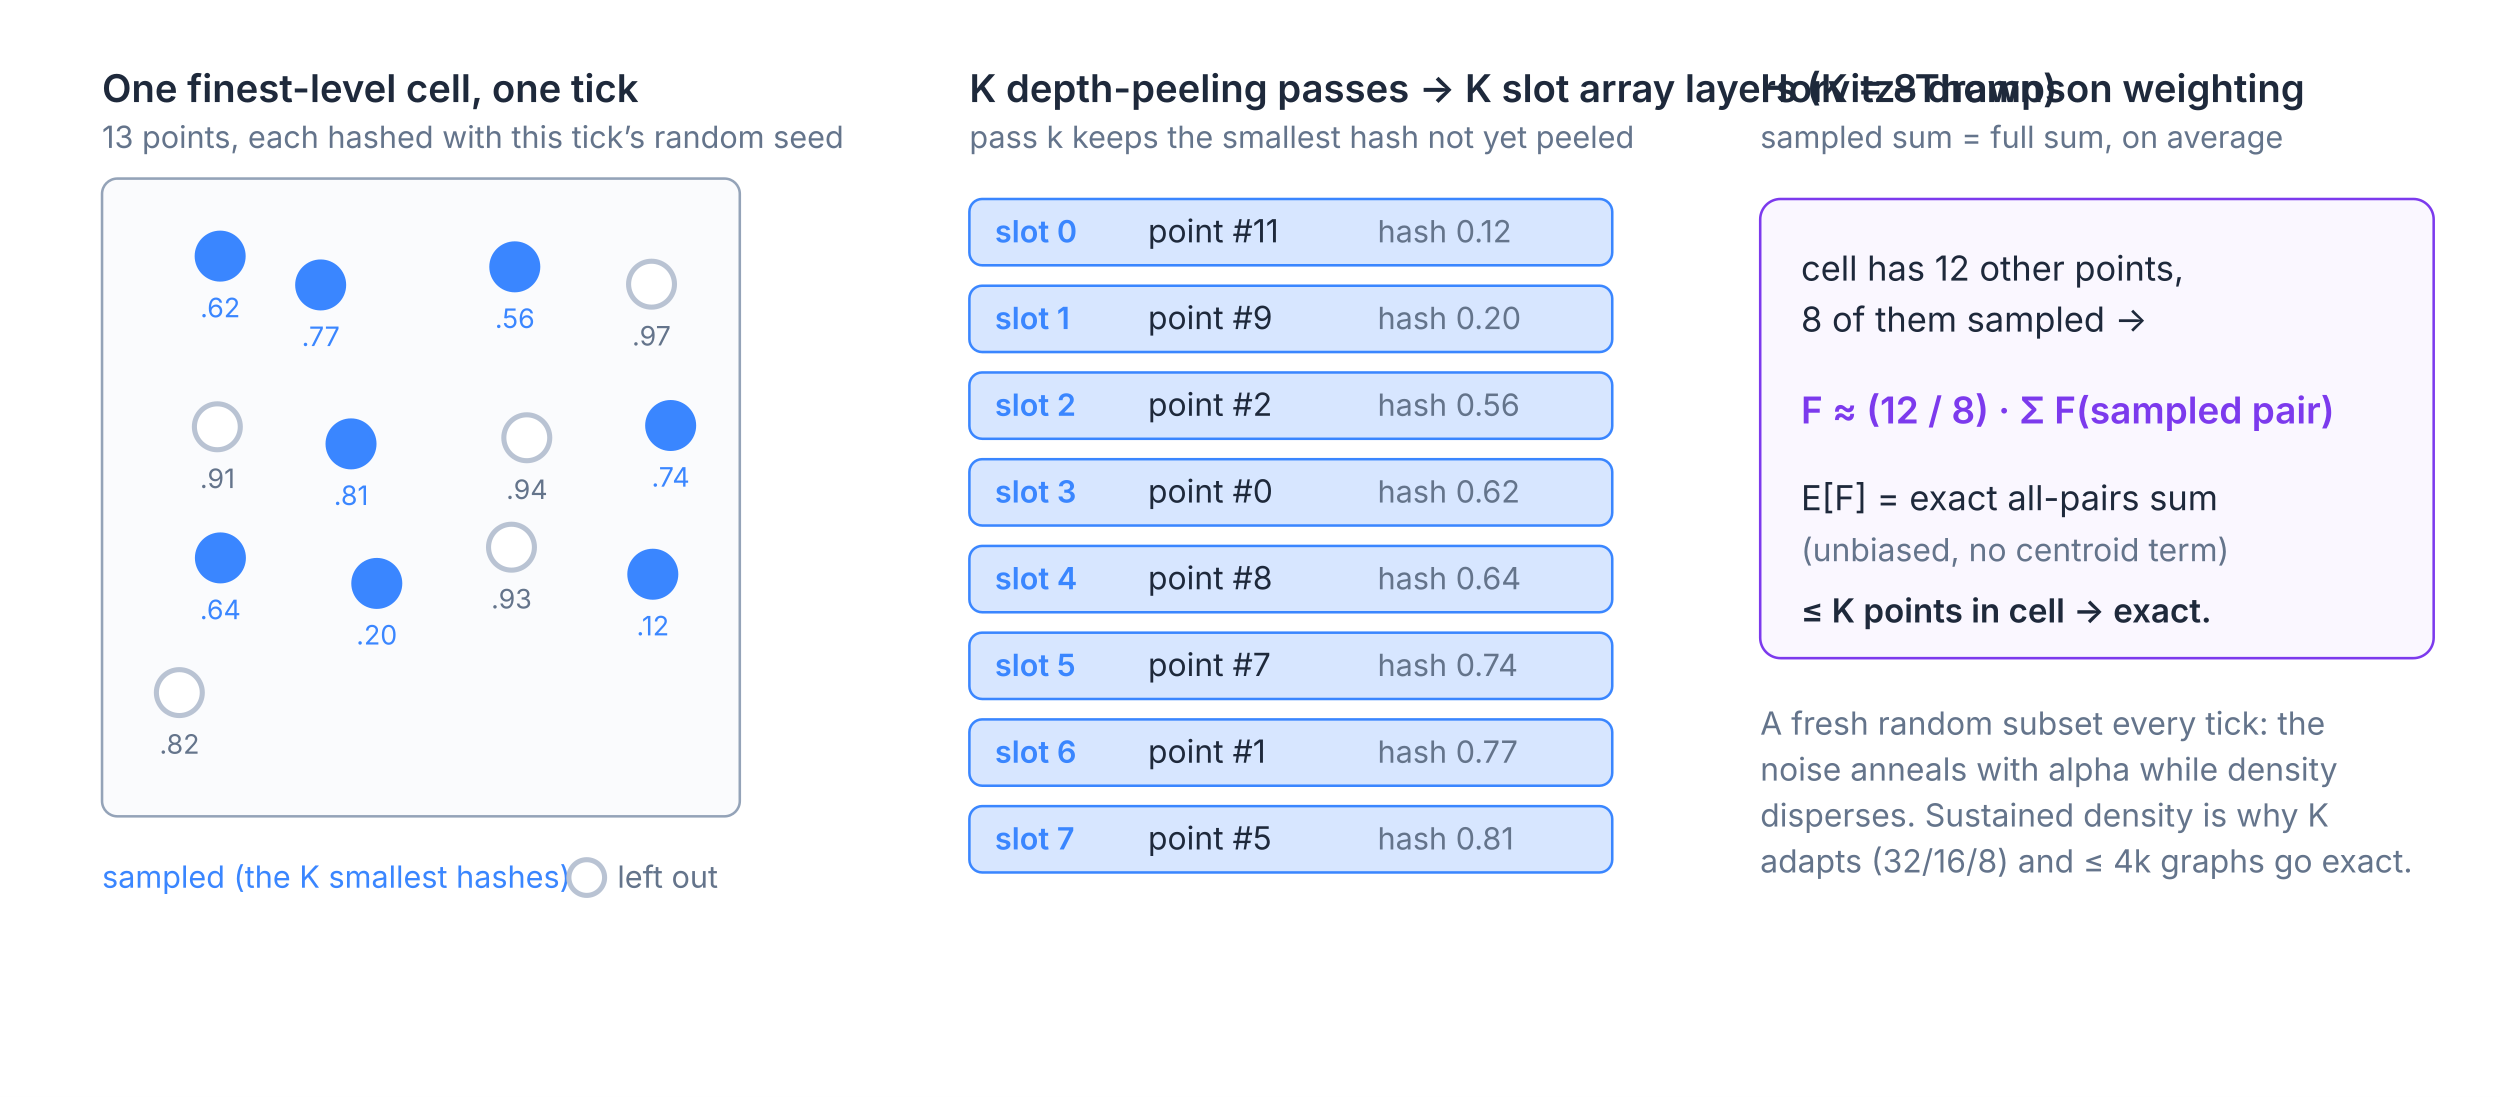
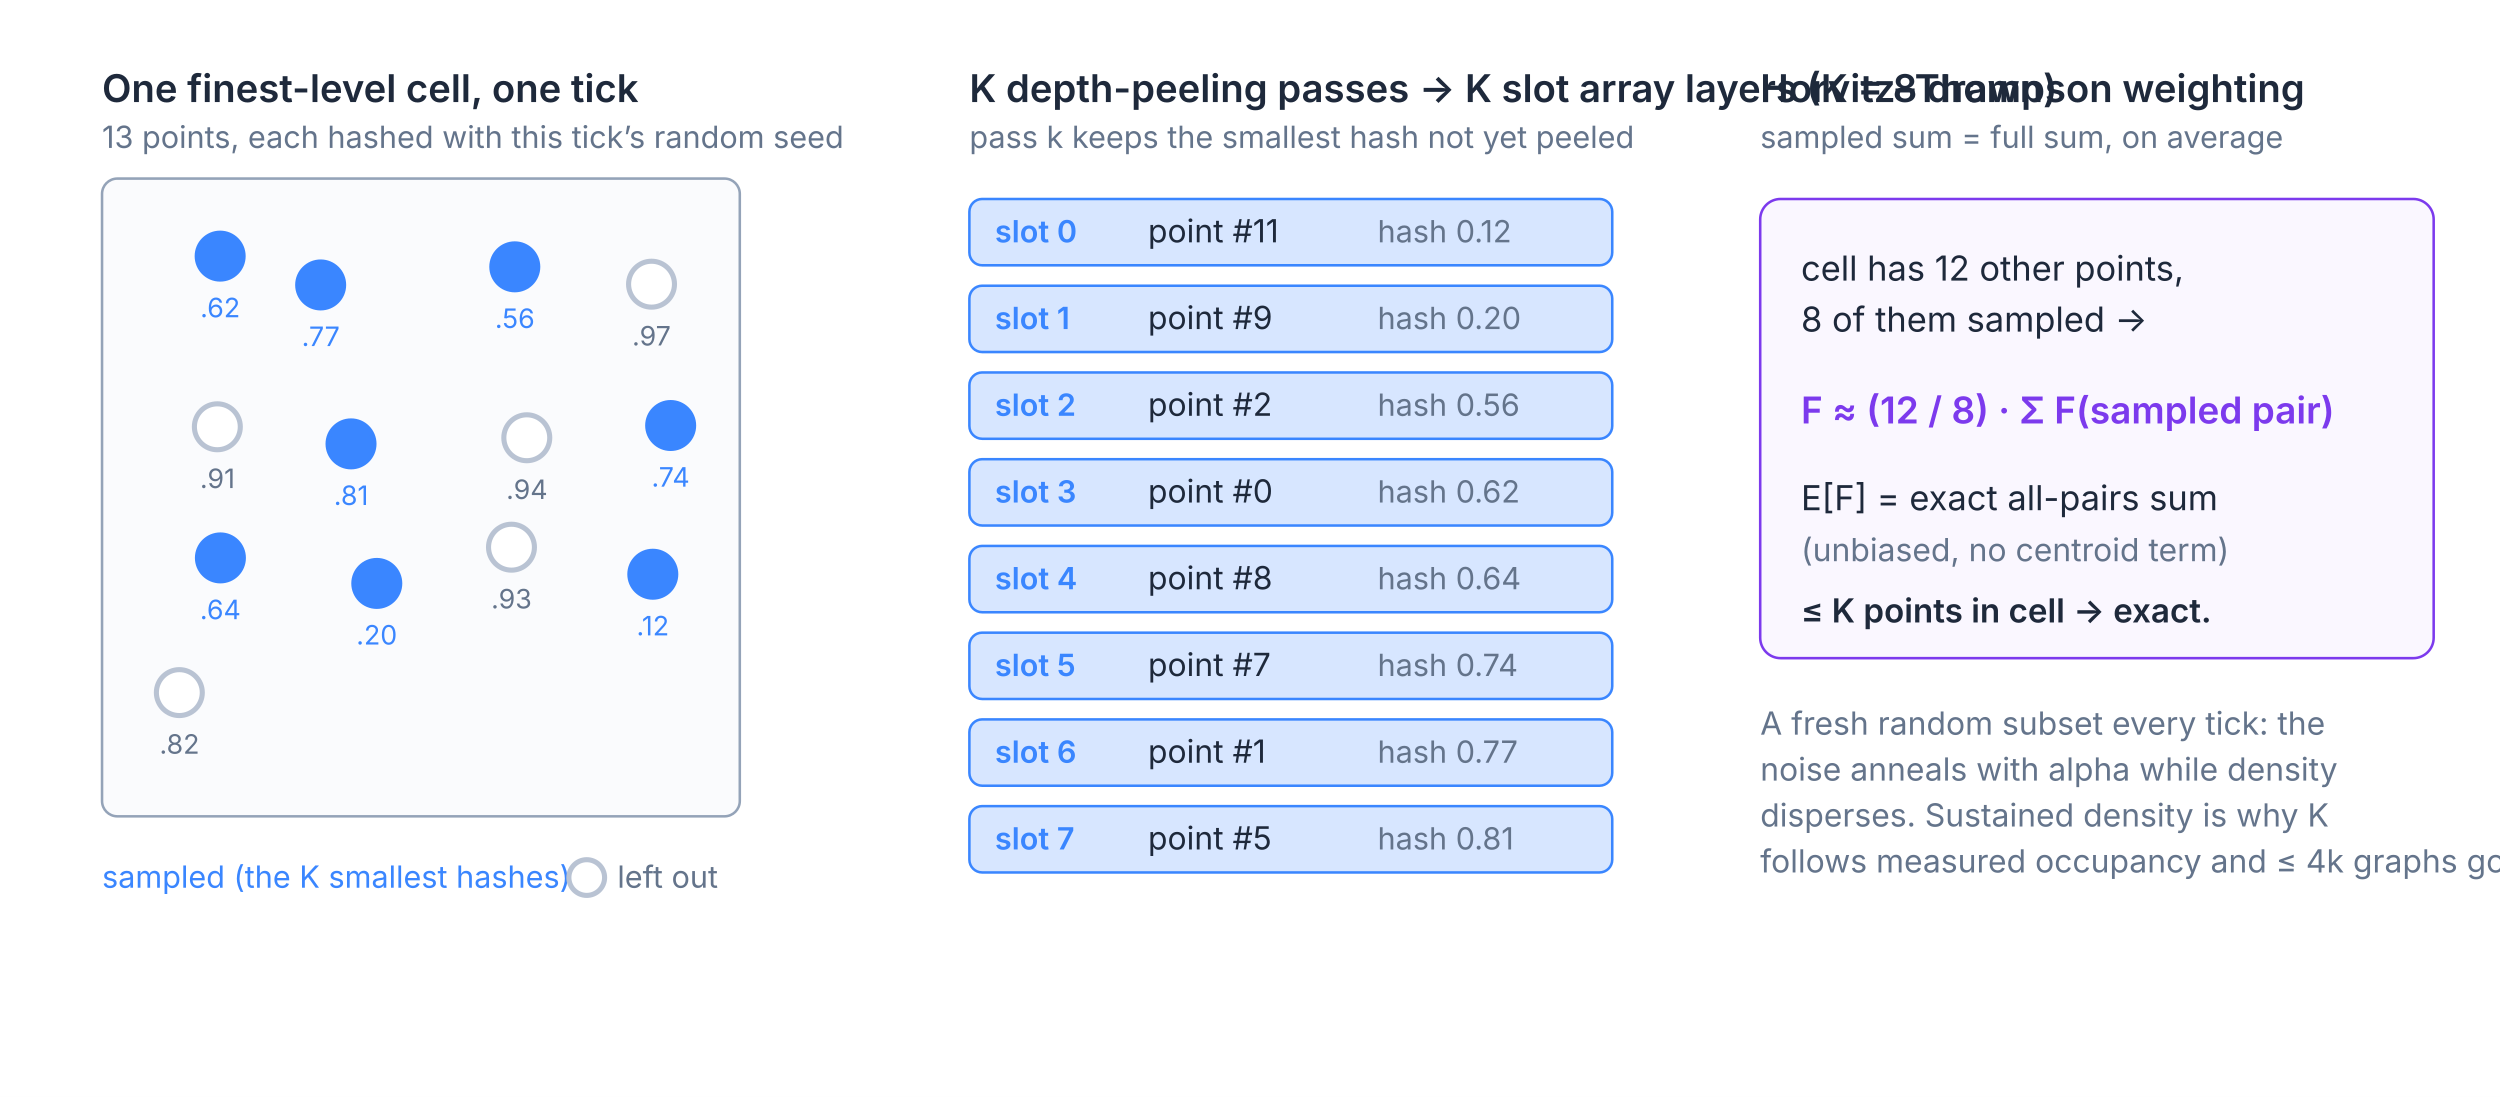
<svg xmlns="http://www.w3.org/2000/svg" width="980" height="430" viewBox="0 0 980 430">
  <defs>
    <marker id="arr" viewBox="0 0 10 10" refX="9" refY="5" markerWidth="7" markerHeight="7" orient="auto-start-reverse">
      <path d="M 0 0 L 10 5 L 0 10 z" fill="context-stroke" />
    </marker>
  </defs>
  <rect width="980" height="430" fill="#ffffff" />
  <text x="40" y="40" font-family="ui-sans-serif, system-ui, -apple-system, sans-serif" font-size="15" fill="#1e293b" text-anchor="start" font-weight="600">One finest-level cell, one tick</text>
  <text x="40" y="58" font-family="ui-sans-serif, system-ui, -apple-system, sans-serif" font-size="12" fill="#64748b" text-anchor="start" font-weight="normal">13 points, each hashed with this tick’s random seed</text>
  <rect x="40" y="70" width="250" height="250" rx="6" fill="#fafbfd" stroke="#94a3b8" />
  <circle cx="86.3" cy="100.4" r="9" fill="#3a86ff" stroke="#3a86ff" stroke-width="2" />
  <text x="86.302" y="124.369" font-family="ui-sans-serif, system-ui, -apple-system, sans-serif" font-size="10.5" fill="#3a86ff" text-anchor="middle" font-weight="normal">.62</text>
  <circle cx="125.7" cy="111.7" r="9" fill="#3a86ff" stroke="#3a86ff" stroke-width="2" />
  <text x="125.722" y="135.653" font-family="ui-sans-serif, system-ui, -apple-system, sans-serif" font-size="10.5" fill="#3a86ff" text-anchor="middle" font-weight="normal">.77</text>
  <circle cx="201.8" cy="104.6" r="9" fill="#3a86ff" stroke="#3a86ff" stroke-width="2" />
  <text x="201.803" y="128.569" font-family="ui-sans-serif, system-ui, -apple-system, sans-serif" font-size="10.5" fill="#3a86ff" text-anchor="middle" font-weight="normal">.56</text>
  <circle cx="255.4" cy="111.4" r="9" fill="#ffffff" stroke="#b9c3d3" stroke-width="2" />
  <text x="255.372" y="135.433" font-family="ui-sans-serif, system-ui, -apple-system, sans-serif" font-size="10.5" fill="#64748b" text-anchor="middle" font-weight="normal">.97</text>
  <circle cx="85.2" cy="167.3" r="9" fill="#ffffff" stroke="#b9c3d3" stroke-width="2" />
  <text x="85.241" y="191.326" font-family="ui-sans-serif, system-ui, -apple-system, sans-serif" font-size="10.5" fill="#64748b" text-anchor="middle" font-weight="normal">.91</text>
  <circle cx="137.6" cy="174.0" r="9" fill="#3a86ff" stroke="#3a86ff" stroke-width="2" />
  <text x="137.622" y="197.957" font-family="ui-sans-serif, system-ui, -apple-system, sans-serif" font-size="10.5" fill="#3a86ff" text-anchor="middle" font-weight="normal">.81</text>
  <circle cx="206.5" cy="171.6" r="9" fill="#ffffff" stroke="#b9c3d3" stroke-width="2" />
  <text x="206.531" y="195.614" font-family="ui-sans-serif, system-ui, -apple-system, sans-serif" font-size="10.5" fill="#64748b" text-anchor="middle" font-weight="normal">.94</text>
  <circle cx="262.9" cy="166.8" r="9" fill="#3a86ff" stroke="#3a86ff" stroke-width="2" />
  <text x="262.864" y="190.768" font-family="ui-sans-serif, system-ui, -apple-system, sans-serif" font-size="10.5" fill="#3a86ff" text-anchor="middle" font-weight="normal">.74</text>
  <circle cx="86.4" cy="218.7" r="9" fill="#3a86ff" stroke="#3a86ff" stroke-width="2" />
  <text x="86.38" y="242.721" font-family="ui-sans-serif, system-ui, -apple-system, sans-serif" font-size="10.5" fill="#3a86ff" text-anchor="middle" font-weight="normal">.64</text>
  <circle cx="147.7" cy="228.7" r="9" fill="#3a86ff" stroke="#3a86ff" stroke-width="2" />
  <text x="147.668" y="252.656" font-family="ui-sans-serif, system-ui, -apple-system, sans-serif" font-size="10.5" fill="#3a86ff" text-anchor="middle" font-weight="normal">.20</text>
  <circle cx="200.5" cy="214.5" r="9" fill="#ffffff" stroke="#b9c3d3" stroke-width="2" />
  <text x="200.492" y="238.509" font-family="ui-sans-serif, system-ui, -apple-system, sans-serif" font-size="10.5" fill="#64748b" text-anchor="middle" font-weight="normal">.93</text>
  <circle cx="255.9" cy="225.1" r="9" fill="#3a86ff" stroke="#3a86ff" stroke-width="2" />
  <text x="255.888" y="249.079" font-family="ui-sans-serif, system-ui, -apple-system, sans-serif" font-size="10.5" fill="#3a86ff" text-anchor="middle" font-weight="normal">.12</text>
  <circle cx="70.3" cy="271.5" r="9" fill="#ffffff" stroke="#b9c3d3" stroke-width="2" />
  <text x="70.349" y="295.454" font-family="ui-sans-serif, system-ui, -apple-system, sans-serif" font-size="10.5" fill="#64748b" text-anchor="middle" font-weight="normal">.82</text>
  <text x="40" y="348" font-family="ui-sans-serif, system-ui, -apple-system, sans-serif" font-size="12" fill="#3a86ff" text-anchor="start" font-weight="normal">sampled (the K smallest hashes)</text>
  <circle cx="230" cy="344" r="7" fill="#fff" stroke="#b9c3d3" stroke-width="2" />
  <text x="242" y="348" font-family="ui-sans-serif, system-ui, -apple-system, sans-serif" font-size="12" fill="#64748b" text-anchor="start" font-weight="normal">left out</text>
  <text x="380" y="40" font-family="ui-sans-serif, system-ui, -apple-system, sans-serif" font-size="15" fill="#1e293b" text-anchor="start" font-weight="600">K depth-peeling passes → K slot array layers (K = 8 drawn)</text>
  <text x="380" y="58" font-family="ui-sans-serif, system-ui, -apple-system, sans-serif" font-size="12" fill="#64748b" text-anchor="start" font-weight="normal">pass k keeps the smallest hash not yet peeled</text>
  <rect x="380" y="78" width="252" height="26" rx="5" fill="#d7e6ff" stroke="#3a86ff" />
  <text x="390" y="95" font-family="ui-sans-serif, system-ui, -apple-system, sans-serif" font-size="12" fill="#3a86ff" text-anchor="start" font-weight="600">slot 0</text>
  <text x="450" y="95" font-family="ui-sans-serif, system-ui, -apple-system, sans-serif" font-size="12.5" fill="#1e293b" text-anchor="start" font-weight="normal">point #11</text>
  <text x="540" y="95" font-family="ui-sans-serif, system-ui, -apple-system, sans-serif" font-size="12" fill="#64748b" text-anchor="start" font-weight="normal">hash 0.12</text>
  <rect x="380" y="112" width="252" height="26" rx="5" fill="#d7e6ff" stroke="#3a86ff" />
  <text x="390" y="129" font-family="ui-sans-serif, system-ui, -apple-system, sans-serif" font-size="12" fill="#3a86ff" text-anchor="start" font-weight="600">slot 1</text>
  <text x="450" y="129" font-family="ui-sans-serif, system-ui, -apple-system, sans-serif" font-size="12.5" fill="#1e293b" text-anchor="start" font-weight="normal">point #9</text>
  <text x="540" y="129" font-family="ui-sans-serif, system-ui, -apple-system, sans-serif" font-size="12" fill="#64748b" text-anchor="start" font-weight="normal">hash 0.20</text>
  <rect x="380" y="146" width="252" height="26" rx="5" fill="#d7e6ff" stroke="#3a86ff" />
  <text x="390" y="163" font-family="ui-sans-serif, system-ui, -apple-system, sans-serif" font-size="12" fill="#3a86ff" text-anchor="start" font-weight="600">slot 2</text>
  <text x="450" y="163" font-family="ui-sans-serif, system-ui, -apple-system, sans-serif" font-size="12.5" fill="#1e293b" text-anchor="start" font-weight="normal">point #2</text>
  <text x="540" y="163" font-family="ui-sans-serif, system-ui, -apple-system, sans-serif" font-size="12" fill="#64748b" text-anchor="start" font-weight="normal">hash 0.56</text>
  <rect x="380" y="180" width="252" height="26" rx="5" fill="#d7e6ff" stroke="#3a86ff" />
  <text x="390" y="197" font-family="ui-sans-serif, system-ui, -apple-system, sans-serif" font-size="12" fill="#3a86ff" text-anchor="start" font-weight="600">slot 3</text>
  <text x="450" y="197" font-family="ui-sans-serif, system-ui, -apple-system, sans-serif" font-size="12.5" fill="#1e293b" text-anchor="start" font-weight="normal">point #0</text>
  <text x="540" y="197" font-family="ui-sans-serif, system-ui, -apple-system, sans-serif" font-size="12" fill="#64748b" text-anchor="start" font-weight="normal">hash 0.62</text>
  <rect x="380" y="214" width="252" height="26" rx="5" fill="#d7e6ff" stroke="#3a86ff" />
  <text x="390" y="231" font-family="ui-sans-serif, system-ui, -apple-system, sans-serif" font-size="12" fill="#3a86ff" text-anchor="start" font-weight="600">slot 4</text>
  <text x="450" y="231" font-family="ui-sans-serif, system-ui, -apple-system, sans-serif" font-size="12.5" fill="#1e293b" text-anchor="start" font-weight="normal">point #8</text>
  <text x="540" y="231" font-family="ui-sans-serif, system-ui, -apple-system, sans-serif" font-size="12" fill="#64748b" text-anchor="start" font-weight="normal">hash 0.64</text>
  <rect x="380" y="248" width="252" height="26" rx="5" fill="#d7e6ff" stroke="#3a86ff" />
  <text x="390" y="265" font-family="ui-sans-serif, system-ui, -apple-system, sans-serif" font-size="12" fill="#3a86ff" text-anchor="start" font-weight="600">slot 5</text>
  <text x="450" y="265" font-family="ui-sans-serif, system-ui, -apple-system, sans-serif" font-size="12.5" fill="#1e293b" text-anchor="start" font-weight="normal">point #7</text>
  <text x="540" y="265" font-family="ui-sans-serif, system-ui, -apple-system, sans-serif" font-size="12" fill="#64748b" text-anchor="start" font-weight="normal">hash 0.74</text>
  <rect x="380" y="282" width="252" height="26" rx="5" fill="#d7e6ff" stroke="#3a86ff" />
  <text x="390" y="299" font-family="ui-sans-serif, system-ui, -apple-system, sans-serif" font-size="12" fill="#3a86ff" text-anchor="start" font-weight="600">slot 6</text>
  <text x="450" y="299" font-family="ui-sans-serif, system-ui, -apple-system, sans-serif" font-size="12.5" fill="#1e293b" text-anchor="start" font-weight="normal">point #1</text>
  <text x="540" y="299" font-family="ui-sans-serif, system-ui, -apple-system, sans-serif" font-size="12" fill="#64748b" text-anchor="start" font-weight="normal">hash 0.77</text>
  <rect x="380" y="316" width="252" height="26" rx="5" fill="#d7e6ff" stroke="#3a86ff" />
  <text x="390" y="333" font-family="ui-sans-serif, system-ui, -apple-system, sans-serif" font-size="12" fill="#3a86ff" text-anchor="start" font-weight="600">slot 7</text>
  <text x="450" y="333" font-family="ui-sans-serif, system-ui, -apple-system, sans-serif" font-size="12.5" fill="#1e293b" text-anchor="start" font-weight="normal">point #5</text>
  <text x="540" y="333" font-family="ui-sans-serif, system-ui, -apple-system, sans-serif" font-size="12" fill="#64748b" text-anchor="start" font-weight="normal">hash 0.81</text>
  <text x="690" y="40" font-family="ui-sans-serif, system-ui, -apple-system, sans-serif" font-size="15" fill="#1e293b" text-anchor="start" font-weight="600">Horvitz–Thompson weighting</text>
  <text x="690" y="58" font-family="ui-sans-serif, system-ui, -apple-system, sans-serif" font-size="12" fill="#64748b" text-anchor="start" font-weight="normal">sampled sum = full sum, on average</text>
  <rect x="690" y="78" width="264" height="180" rx="8" fill="#faf7ff" stroke="#7c3aed" />
  <text x="706" y="110" font-family="ui-sans-serif, system-ui, -apple-system, sans-serif" font-size="13.5" fill="#1e293b" text-anchor="start" font-weight="normal">cell has 12 other points,</text>
  <text x="706" y="130" font-family="ui-sans-serif, system-ui, -apple-system, sans-serif" font-size="13.5" fill="#1e293b" text-anchor="start" font-weight="normal">8 of them sampled →</text>
  <text x="706" y="166" font-family="ui-sans-serif, system-ui, -apple-system, sans-serif" font-size="14.5" fill="#7c3aed" text-anchor="start" font-weight="600">F  ≈  (12 / 8) · Σ F(sampled pair)</text>
  <text x="706" y="200" font-family="ui-sans-serif, system-ui, -apple-system, sans-serif" font-size="13.5" fill="#1e293b" text-anchor="start" font-weight="normal">E[F] = exact all-pairs sum</text>
  <text x="706" y="220" font-family="ui-sans-serif, system-ui, -apple-system, sans-serif" font-size="12.5" fill="#64748b" text-anchor="start" font-weight="normal">(unbiased, no centroid term)</text>
  <text x="706" y="244" font-family="ui-sans-serif, system-ui, -apple-system, sans-serif" font-size="13" fill="#1e293b" text-anchor="start" font-weight="600">≤ K points in cell → exact.</text>
  <text x="690" y="288" font-family="ui-sans-serif, system-ui, -apple-system, sans-serif" font-size="12.5" fill="#64748b" text-anchor="start" font-weight="normal">A fresh random subset every tick: the</text>
  <text x="690" y="306" font-family="ui-sans-serif, system-ui, -apple-system, sans-serif" font-size="12.5" fill="#64748b" text-anchor="start" font-weight="normal">noise anneals with alpha while density</text>
  <text x="690" y="324" font-family="ui-sans-serif, system-ui, -apple-system, sans-serif" font-size="12.5" fill="#64748b" text-anchor="start" font-weight="normal">disperses. Sustained density is why K</text>
-   <text x="690" y="342" font-family="ui-sans-serif, system-ui, -apple-system, sans-serif" font-size="12.5" fill="#64748b" text-anchor="start" font-weight="normal">adapts (32/16/8) and ≤ 4k graphs go exact.</text>
+   <text x="690" y="342" font-family="ui-sans-serif, system-ui, -apple-system, sans-serif" font-size="12.5" fill="#64748b" text-anchor="start" font-weight="normal">follows measured occupancy and ≤ 4k graphs go exact.</text>
</svg>
